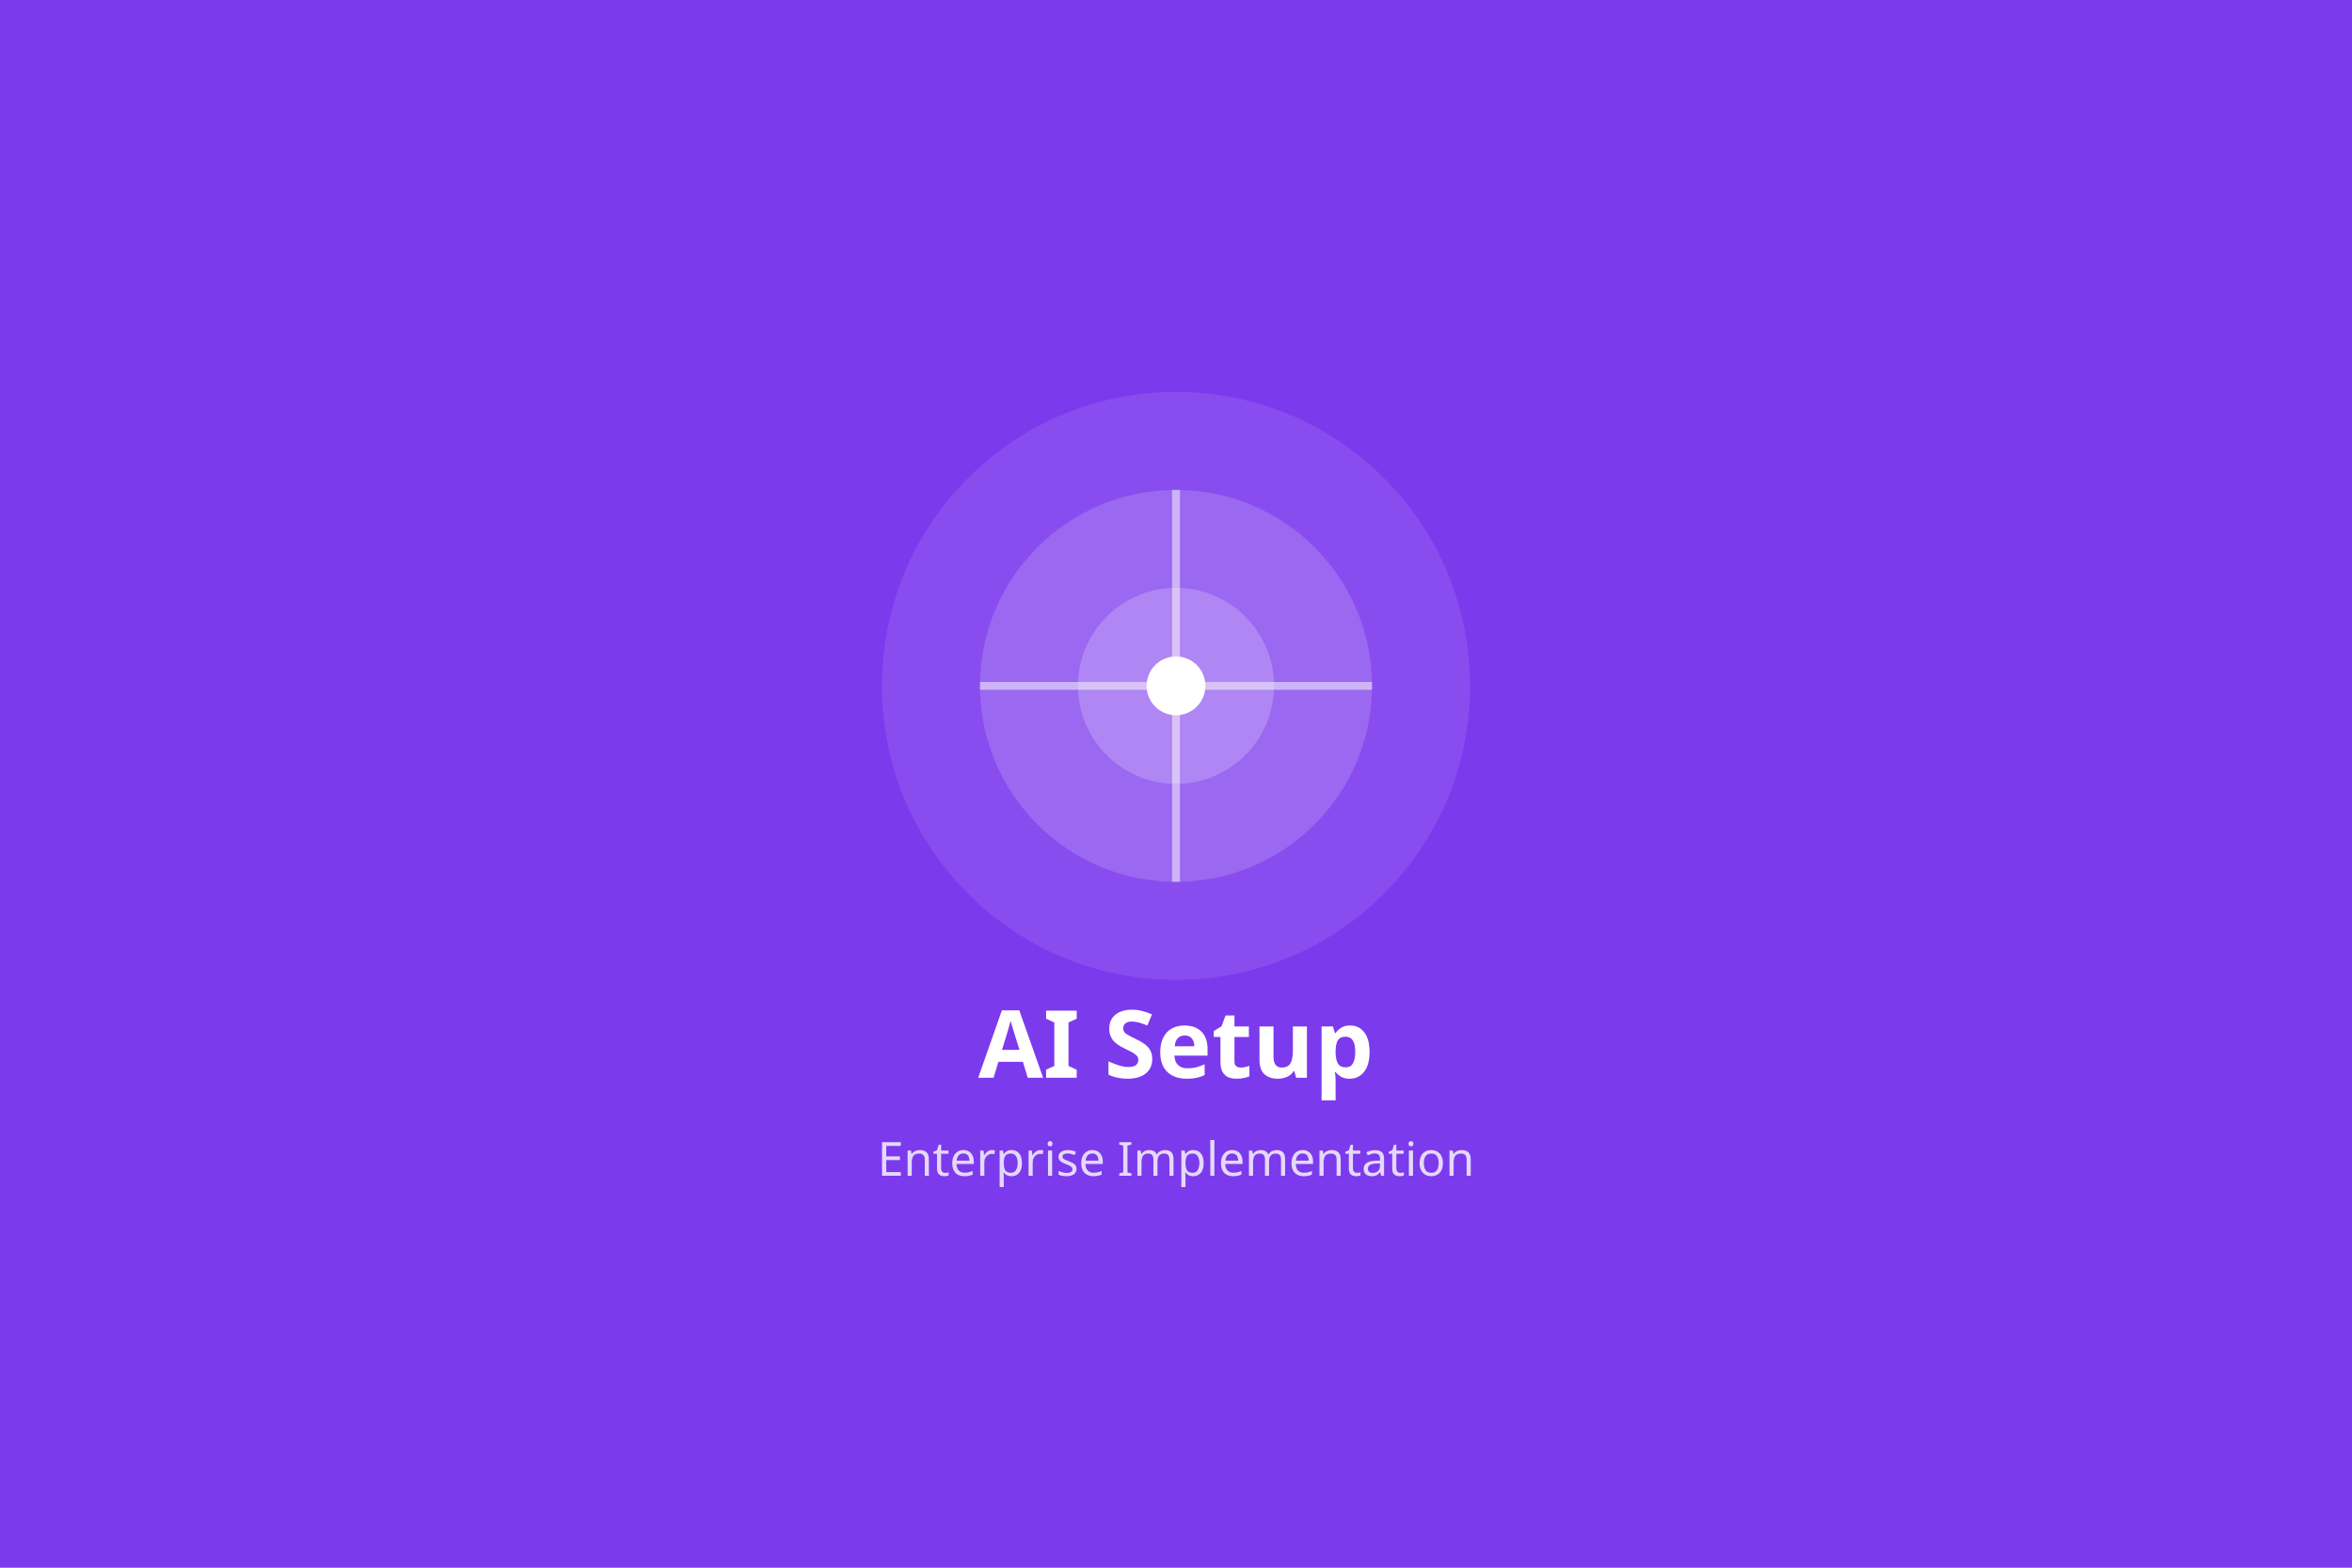
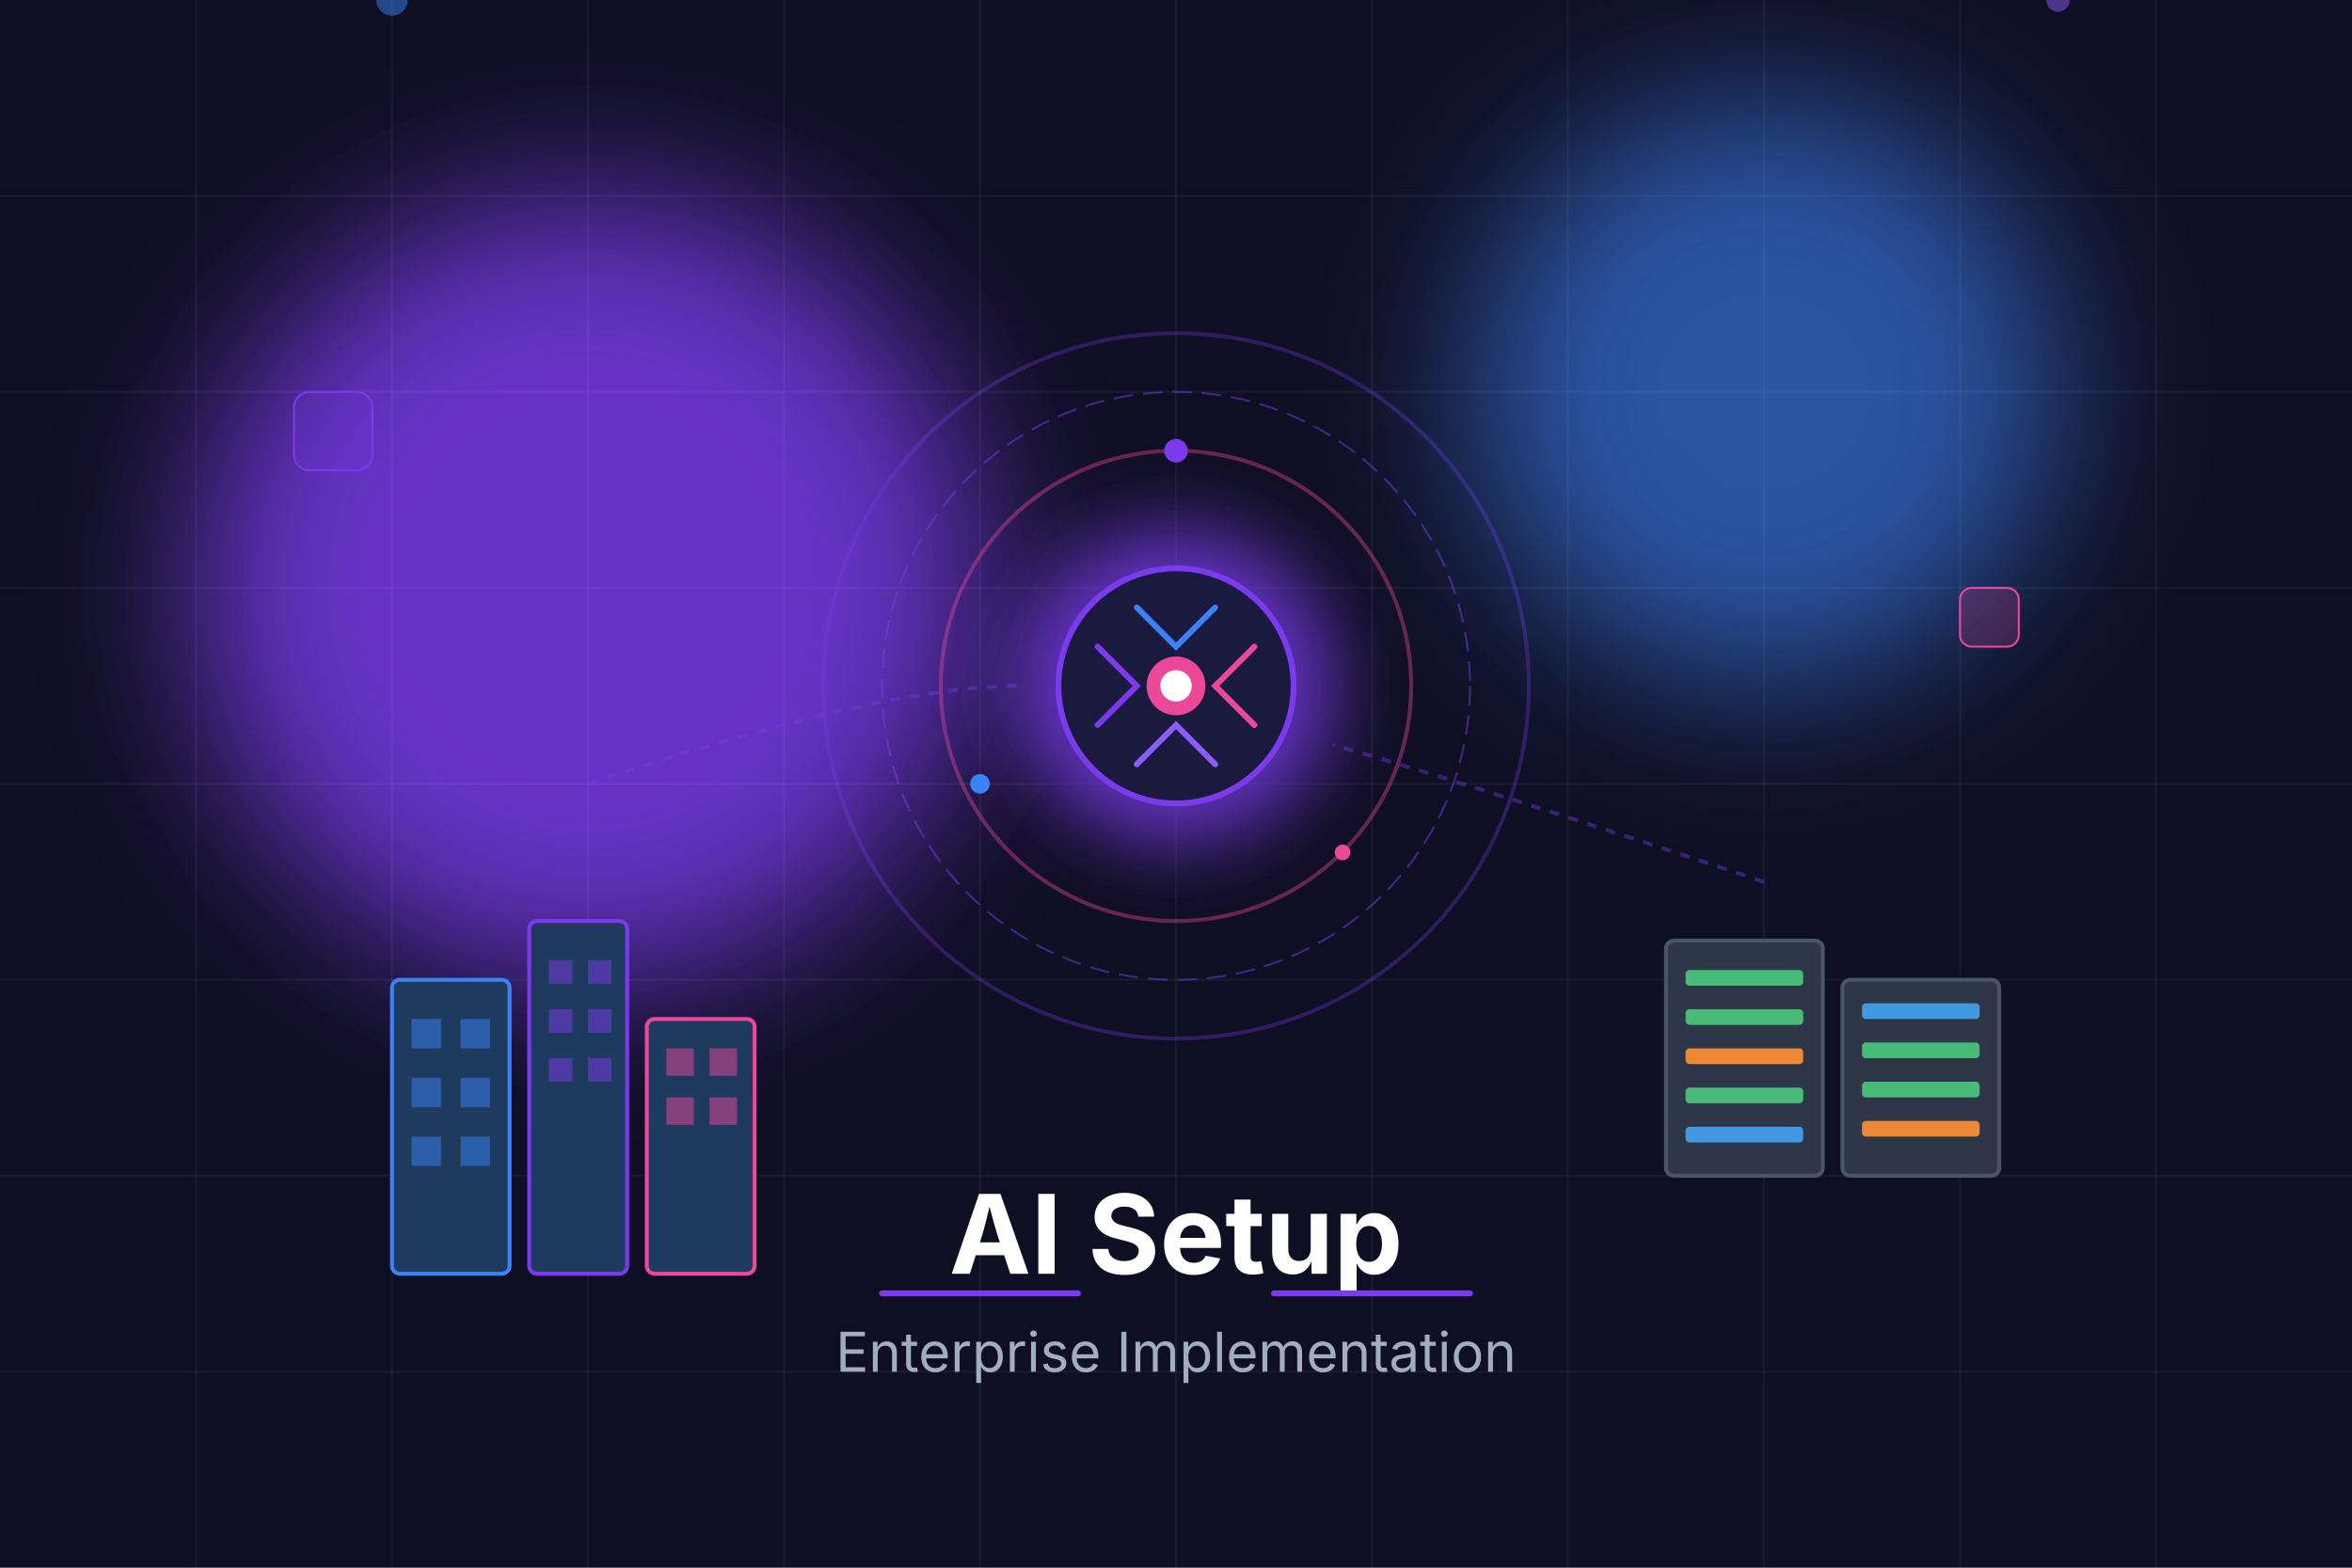
<svg xmlns="http://www.w3.org/2000/svg" width="1200" height="800" viewBox="0 0 1200 800" fill="none">
-   <rect width="1200" height="800" fill="url(#gradient1)" />
-   <circle cx="600" cy="350" r="150" fill="white" fill-opacity="0.1" />
-   <circle cx="600" cy="350" r="100" fill="white" fill-opacity="0.15" />
-   <circle cx="600" cy="350" r="50" fill="white" fill-opacity="0.2" />
-   <path d="M600 250 L600 450 M500 350 L700 350" stroke="white" stroke-width="4" stroke-opacity="0.5" />
-   <circle cx="600" cy="350" r="15" fill="white" />
-   <text x="600" y="550" text-anchor="middle" font-family="system-ui" font-size="48" font-weight="bold" fill="white">AI Setup</text>
-   <text x="600" y="600" text-anchor="middle" font-family="system-ui" font-size="24" fill="white" fill-opacity="0.8">Enterprise Implementation</text>
  <defs>
-     <linearGradient id="gradient1" x1="0" y1="0" x2="1200" y2="800">
-       <stop offset="0%" stop-color="#7C3AED" />
-       <stop offset="50%" stop-color="#EC4899" />
-       <stop offset="100%" stop-color="#F59E0B" />
+     <linearGradient id="bg1" x1="0" y1="0" x2="1200" y2="800">
+       <stop offset="0%" stop-color="#0F0F23" />
+       <stop offset="50%" stop-color="#1a1a3e" />
+       <stop offset="100%" stop-color="#0d1b2a" />
    </linearGradient>
+     <linearGradient id="glow1" x1="200" y1="200" x2="500" y2="500">
+       <stop offset="0%" stop-color="#7C3AED" stop-opacity="0.8" />
+       <stop offset="100%" stop-color="#EC4899" stop-opacity="0.3" />
+     </linearGradient>
+     <linearGradient id="glow2" x1="700" y1="100" x2="1000" y2="400">
+       <stop offset="0%" stop-color="#3B82F6" stop-opacity="0.6" />
+       <stop offset="100%" stop-color="#8B5CF6" stop-opacity="0.2" />
+     </linearGradient>
+     <filter id="blur1" x="-50%" y="-50%" width="200%" height="200%">
+       <feGaussianBlur in="SourceGraphic" stdDeviation="40" />
+     </filter>
+     <filter id="blur2" x="-50%" y="-50%" width="200%" height="200%">
+       <feGaussianBlur in="SourceGraphic" stdDeviation="20" />
+     </filter>
  </defs>
+   <rect width="1200" height="800" fill="url(#bg1)" />
+   <circle cx="300" cy="300" r="200" fill="url(#glow1)" filter="url(#blur1)" />
+   <circle cx="900" cy="200" r="150" fill="url(#glow2)" filter="url(#blur1)" />
+   <g stroke="#ffffff" stroke-opacity="0.05" stroke-width="1">
+     <line x1="0" y1="100" x2="1200" y2="100" />
+     <line x1="0" y1="200" x2="1200" y2="200" />
+     <line x1="0" y1="300" x2="1200" y2="300" />
+     <line x1="0" y1="400" x2="1200" y2="400" />
+     <line x1="0" y1="500" x2="1200" y2="500" />
+     <line x1="0" y1="600" x2="1200" y2="600" />
+     <line x1="0" y1="700" x2="1200" y2="700" />
+     <line x1="100" y1="0" x2="100" y2="800" />
+     <line x1="200" y1="0" x2="200" y2="800" />
+     <line x1="300" y1="0" x2="300" y2="800" />
+     <line x1="400" y1="0" x2="400" y2="800" />
+     <line x1="500" y1="0" x2="500" y2="800" />
+     <line x1="600" y1="0" x2="600" y2="800" />
+     <line x1="700" y1="0" x2="700" y2="800" />
+     <line x1="800" y1="0" x2="800" y2="800" />
+     <line x1="900" y1="0" x2="900" y2="800" />
+     <line x1="1000" y1="0" x2="1000" y2="800" />
+     <line x1="1100" y1="0" x2="1100" y2="800" />
+   </g>
+   <g transform="translate(600, 350)">
+     <circle cx="0" cy="0" r="180" stroke="#7C3AED" stroke-width="2" stroke-opacity="0.3" fill="none" />
+     <circle cx="0" cy="0" r="150" stroke="#7C3AED" stroke-width="1" stroke-opacity="0.5" fill="none" stroke-dasharray="10 5" />
+     <circle cx="0" cy="0" r="120" stroke="#EC4899" stroke-width="2" stroke-opacity="0.4" fill="none" />
+     <circle cx="0" cy="0" r="80" fill="url(#glow1)" filter="url(#blur2)" />
+     <circle cx="0" cy="0" r="60" fill="#1a1a3e" stroke="#7C3AED" stroke-width="3" />
+     <path d="M-40 -20 L-20 0 L-40 20" stroke="#7C3AED" stroke-width="3" stroke-linecap="round" fill="none" />
+     <path d="M40 -20 L20 0 L40 20" stroke="#EC4899" stroke-width="3" stroke-linecap="round" fill="none" />
+     <path d="M-20 -40 L0 -20 L20 -40" stroke="#3B82F6" stroke-width="3" stroke-linecap="round" fill="none" />
+     <path d="M-20 40 L0 20 L20 40" stroke="#8B5CF6" stroke-width="3" stroke-linecap="round" fill="none" />
+     <circle cx="0" cy="0" r="15" fill="#EC4899" />
+     <circle cx="0" cy="0" r="8" fill="#ffffff" />
+     <circle cx="0" cy="-120" r="6" fill="#7C3AED">
+       <animateTransform attributeName="transform" type="rotate" from="0 0 0" to="360 0 0" dur="10s" repeatCount="indefinite" />
+     </circle>
+     <circle cx="85" cy="85" r="4" fill="#EC4899">
+       <animateTransform attributeName="transform" type="rotate" from="120 0 0" to="480 0 0" dur="15s" repeatCount="indefinite" />
+     </circle>
+     <circle cx="-100" cy="50" r="5" fill="#3B82F6">
+       <animateTransform attributeName="transform" type="rotate" from="240 0 0" to="600 0 0" dur="12s" repeatCount="indefinite" />
+     </circle>
+   </g>
+   <g transform="translate(200, 500)">
+     <rect x="0" y="0" width="60" height="150" fill="#1e3a5f" stroke="#3B82F6" stroke-width="2" rx="4" />
+     <rect x="10" y="20" width="15" height="15" fill="#3B82F6" fill-opacity="0.5" />
+     <rect x="35" y="20" width="15" height="15" fill="#3B82F6" fill-opacity="0.5" />
+     <rect x="10" y="50" width="15" height="15" fill="#3B82F6" fill-opacity="0.5" />
+     <rect x="35" y="50" width="15" height="15" fill="#3B82F6" fill-opacity="0.5" />
+     <rect x="10" y="80" width="15" height="15" fill="#3B82F6" fill-opacity="0.5" />
+     <rect x="35" y="80" width="15" height="15" fill="#3B82F6" fill-opacity="0.5" />
+     <rect x="70" y="-30" width="50" height="180" fill="#1e3a5f" stroke="#7C3AED" stroke-width="2" rx="4" />
+     <rect x="80" y="-10" width="12" height="12" fill="#7C3AED" fill-opacity="0.5" />
+     <rect x="100" y="-10" width="12" height="12" fill="#7C3AED" fill-opacity="0.5" />
+     <rect x="80" y="15" width="12" height="12" fill="#7C3AED" fill-opacity="0.5" />
+     <rect x="100" y="15" width="12" height="12" fill="#7C3AED" fill-opacity="0.5" />
+     <rect x="80" y="40" width="12" height="12" fill="#7C3AED" fill-opacity="0.5" />
+     <rect x="100" y="40" width="12" height="12" fill="#7C3AED" fill-opacity="0.5" />
+     <rect x="130" y="20" width="55" height="130" fill="#1e3a5f" stroke="#EC4899" stroke-width="2" rx="4" />
+     <rect x="140" y="35" width="14" height="14" fill="#EC4899" fill-opacity="0.5" />
+     <rect x="162" y="35" width="14" height="14" fill="#EC4899" fill-opacity="0.5" />
+     <rect x="140" y="60" width="14" height="14" fill="#EC4899" fill-opacity="0.5" />
+     <rect x="162" y="60" width="14" height="14" fill="#EC4899" fill-opacity="0.5" />
+   </g>
+   <g transform="translate(850, 480)">
+     <rect x="0" y="0" width="80" height="120" fill="#2d3748" stroke="#4a5568" stroke-width="2" rx="4" />
+     <rect x="10" y="15" width="60" height="8" fill="#48bb78" rx="2" />
+     <rect x="10" y="35" width="60" height="8" fill="#48bb78" rx="2" />
+     <rect x="10" y="55" width="60" height="8" fill="#ed8936" rx="2" />
+     <rect x="10" y="75" width="60" height="8" fill="#48bb78" rx="2" />
+     <rect x="10" y="95" width="60" height="8" fill="#4299e1" rx="2" />
+     <rect x="90" y="20" width="80" height="100" fill="#2d3748" stroke="#4a5568" stroke-width="2" rx="4" />
+     <rect x="100" y="32" width="60" height="8" fill="#4299e1" rx="2" />
+     <rect x="100" y="52" width="60" height="8" fill="#48bb78" rx="2" />
+     <rect x="100" y="72" width="60" height="8" fill="#48bb78" rx="2" />
+     <rect x="100" y="92" width="60" height="8" fill="#ed8936" rx="2" />
+   </g>
+   <g stroke="#7C3AED" stroke-width="2" stroke-opacity="0.4" fill="none">
+     <path d="M300 400 Q450 350 520 350" stroke-dasharray="5 5">
+       <animate attributeName="stroke-dashoffset" from="0" to="20" dur="2s" repeatCount="indefinite" />
+     </path>
+     <path d="M900 450 Q750 400 680 380" stroke-dasharray="5 5">
+       <animate attributeName="stroke-dashoffset" from="0" to="20" dur="2s" repeatCount="indefinite" />
+     </path>
+   </g>
+   <g>
+     <rect x="150" y="200" width="40" height="40" fill="#7C3AED" fill-opacity="0.2" stroke="#7C3AED" stroke-width="1" rx="8">
+       <animateTransform attributeName="transform" type="translate" values="0,0; 0,-10; 0,0" dur="4s" repeatCount="indefinite" />
+     </rect>
+     <rect x="1000" y="300" width="30" height="30" fill="#EC4899" fill-opacity="0.2" stroke="#EC4899" stroke-width="1" rx="6">
+       <animateTransform attributeName="transform" type="translate" values="0,0; 0,10; 0,0" dur="3s" repeatCount="indefinite" />
+     </rect>
+     <circle cx="200" y="600" r="8" fill="#3B82F6" fill-opacity="0.5">
+       <animateTransform attributeName="transform" type="translate" values="0,0; 0,-15; 0,0" dur="5s" repeatCount="indefinite" />
+     </circle>
+     <circle cx="1050" y="500" r="6" fill="#8B5CF6" fill-opacity="0.5">
+       <animateTransform attributeName="transform" type="translate" values="0,0; 0,12; 0,0" dur="4s" repeatCount="indefinite" />
+     </circle>
+   </g>
+   <text x="600" y="650" text-anchor="middle" font-family="system-ui, -apple-system, sans-serif" font-size="56" font-weight="bold" fill="#ffffff">AI Setup</text>
+   <text x="600" y="700" text-anchor="middle" font-family="system-ui, -apple-system, sans-serif" font-size="28" fill="#a0aec0">Enterprise Implementation</text>
+   <line x1="450" y1="660" x2="550" y2="660" stroke="#7C3AED" stroke-width="3" stroke-linecap="round" />
+   <line x1="650" y1="660" x2="750" y2="660" stroke="#7C3AED" stroke-width="3" stroke-linecap="round" />
</svg>
